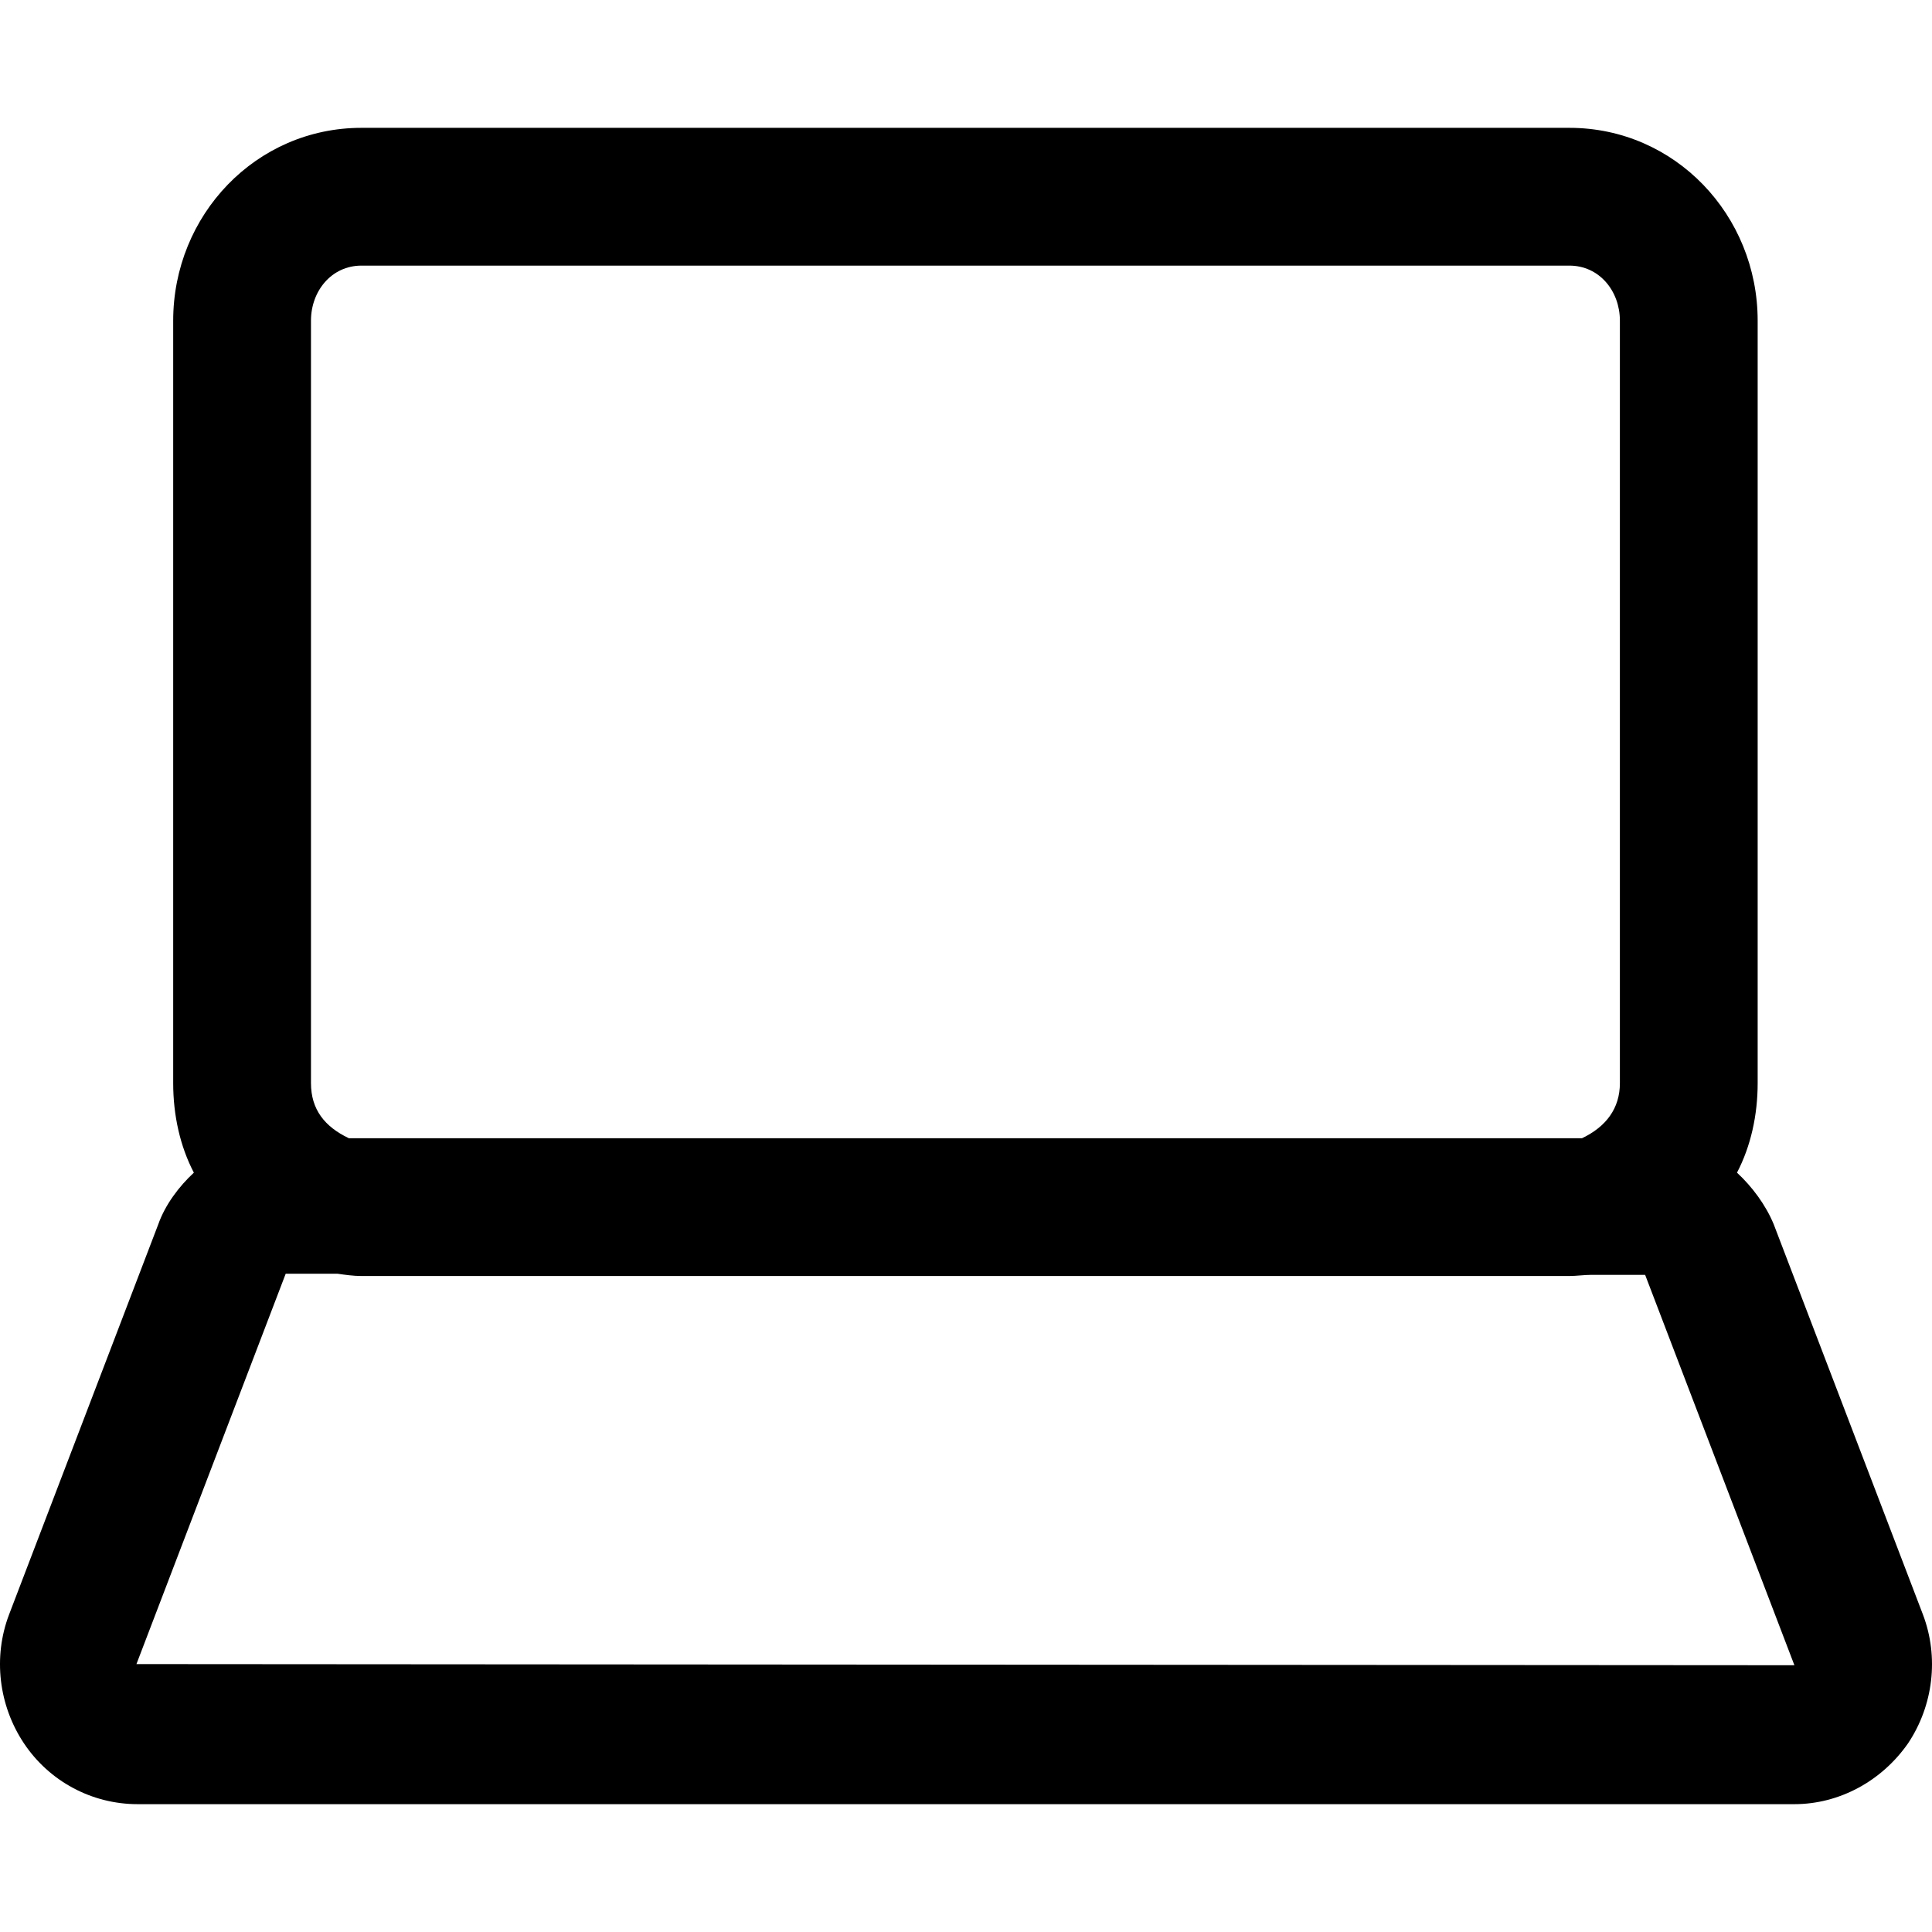
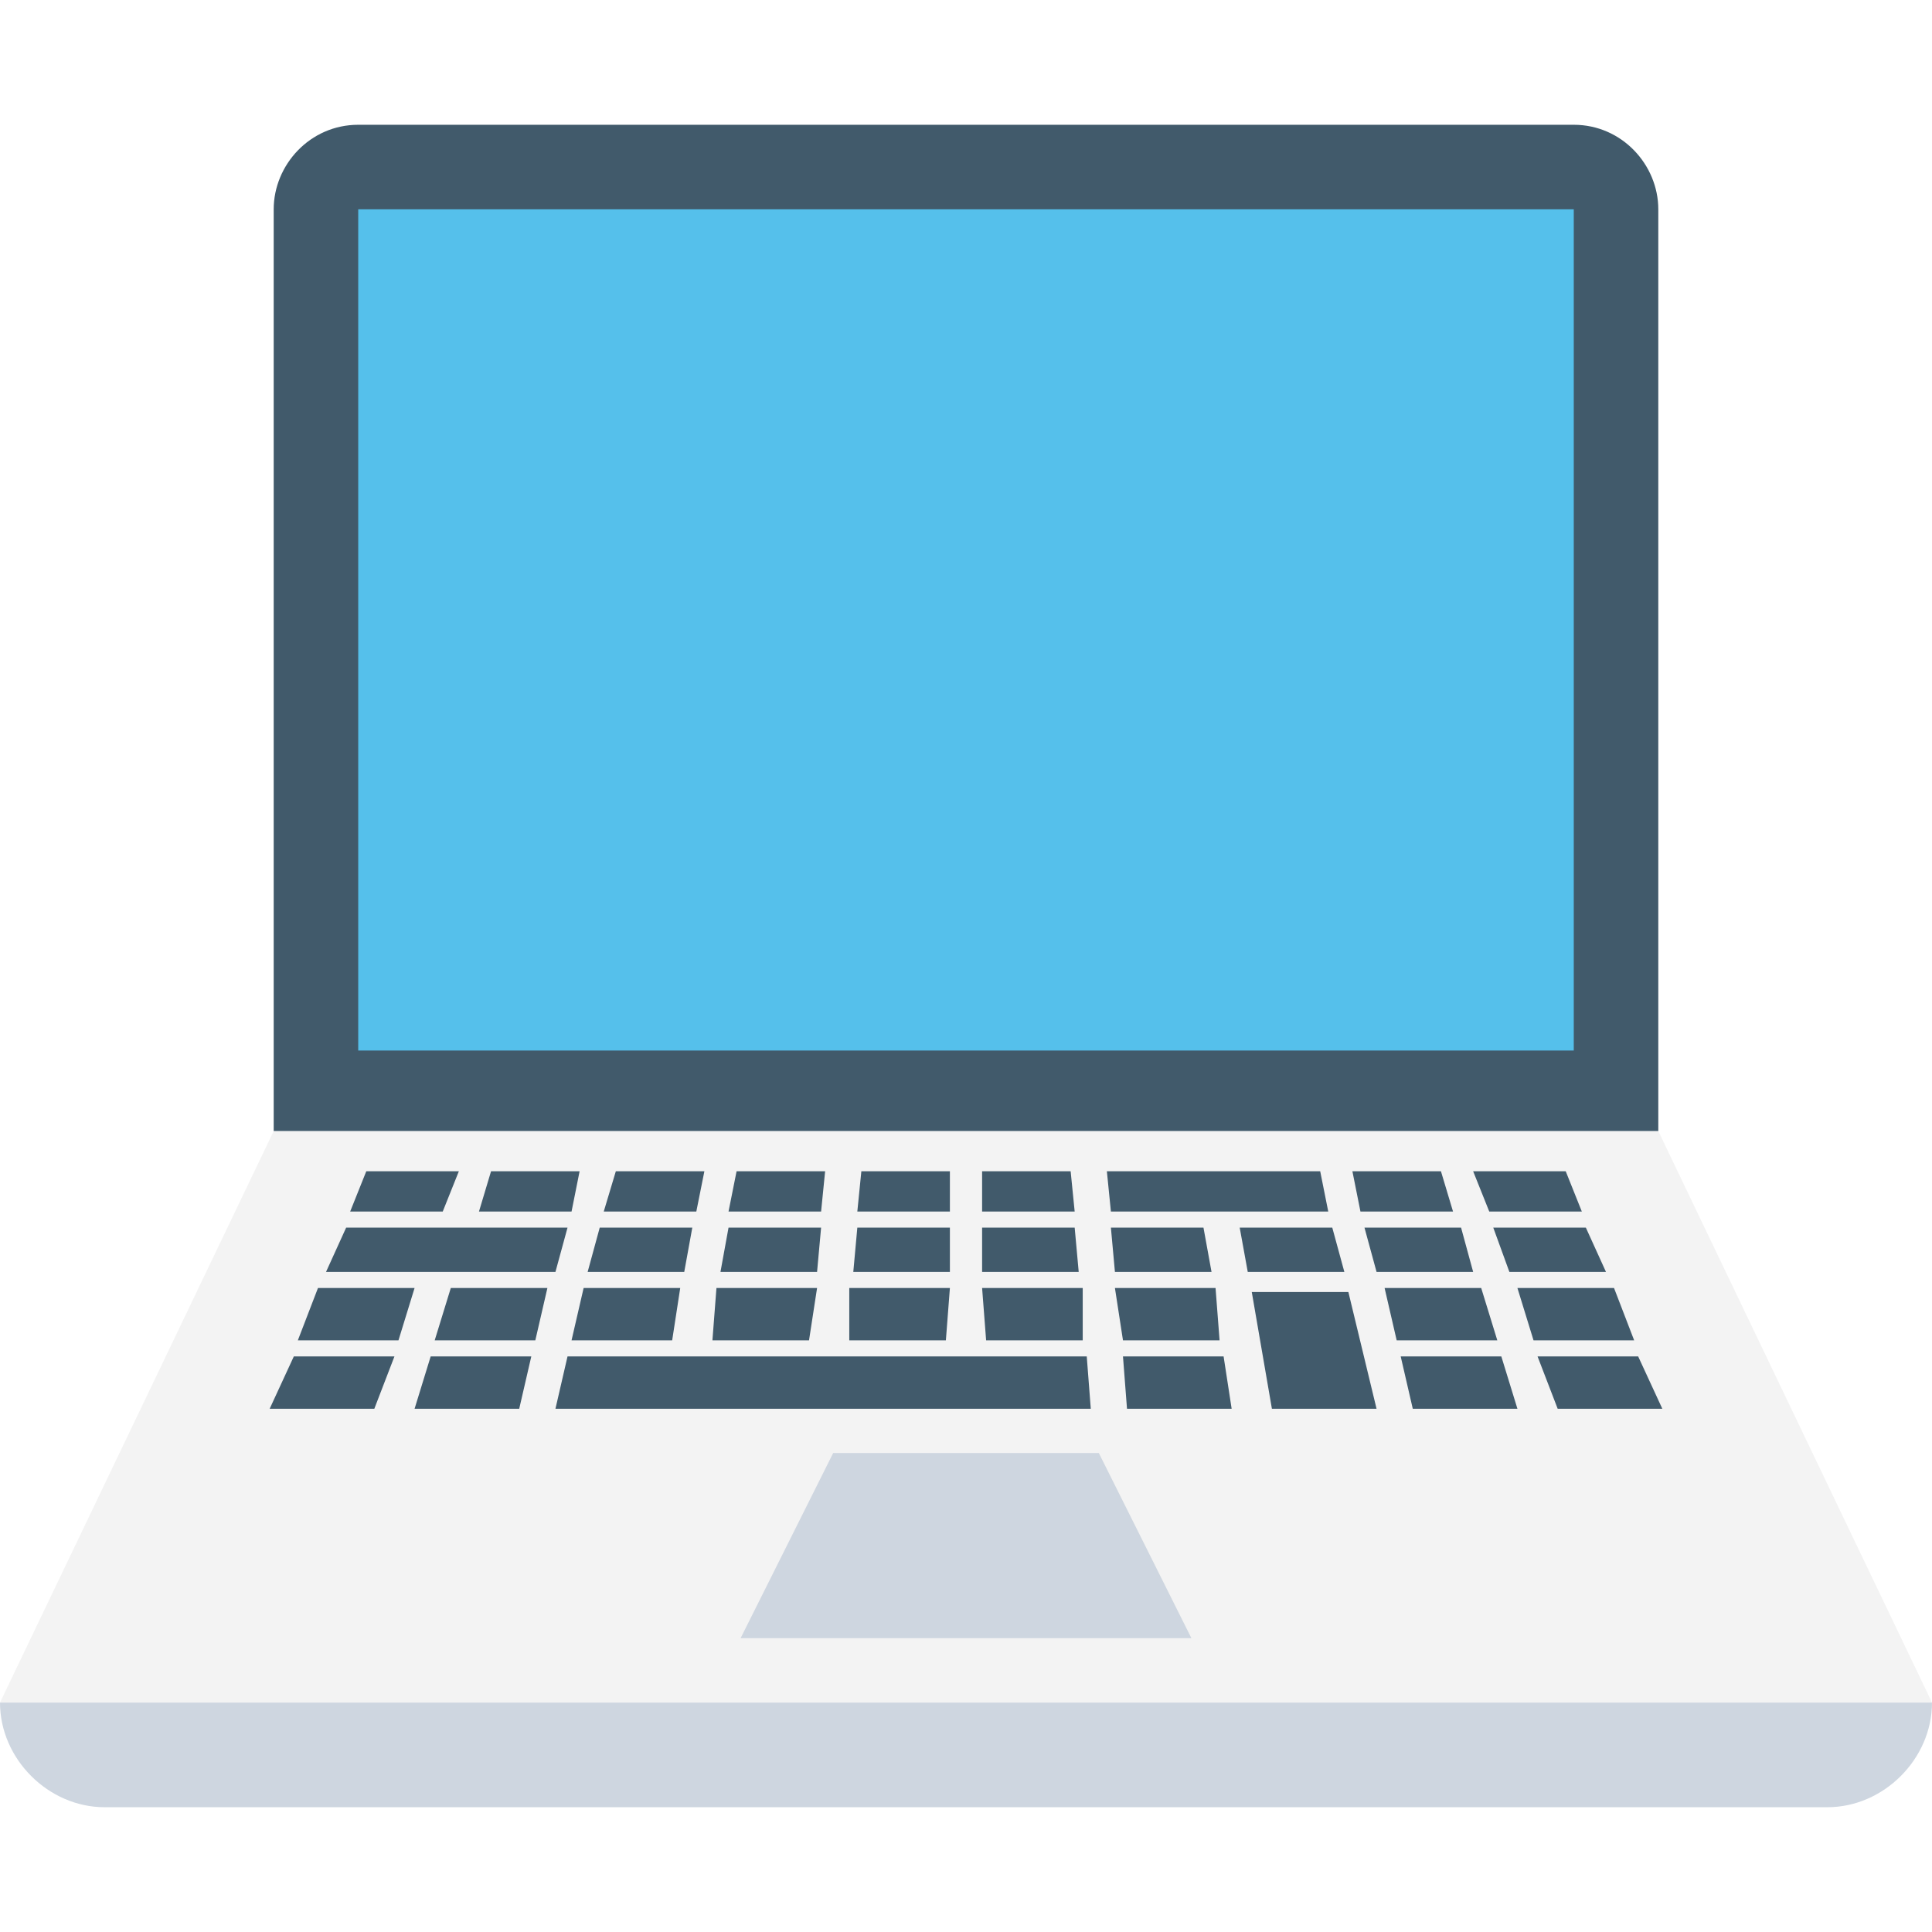
- <svg xmlns="http://www.w3.org/2000/svg" version="1.1" x="0px" y="0px" viewBox="0 0 476.759 476.759" style="enable-background:new 0 0 476.759 476.759;" xml:space="preserve">
-   <path d="M470.855,430.196c6.233-9.35,7.65-21.25,3.683-31.733l-36.833-96.333c-1.983-4.817-5.383-9.35-9.067-12.75   c3.4-6.517,5.1-14.167,5.1-22.1V79.146c0-26.067-20.4-47.6-46.467-47.6H89.205c-26.067,0-46.467,21.533-46.467,47.6V267.28   c0,7.933,1.7,15.583,5.1,22.1c-3.683,3.4-7.083,7.933-8.783,12.75L2.221,398.463c-3.967,10.483-2.55,22.383,3.683,31.733   s16.717,15.017,28.05,15.017h408.85C453.855,445.213,464.338,439.546,470.855,430.196z M76.738,79.146   c0-7.367,5.1-13.6,12.467-13.6h298.067c7.367,0,12.467,6.233,12.467,13.6V267.28c0,6.233-3.4,10.767-9.35,13.6h-304.3   c-5.95-2.833-9.35-7.083-9.35-13.6V79.146z M33.671,410.646l36.833-96.333h12.75c1.983,0.283,3.967,0.567,5.95,0.567h298.067   c1.7,0,3.683-0.283,5.383-0.283h13.317l36.833,96.333l0,0L33.671,410.646z" />
+ <svg xmlns="http://www.w3.org/2000/svg" version="1.1" id="Layer_1" x="0px" y="0px" viewBox="0 0 512 512" style="enable-background:new 0 0 512 512;" xml:space="preserve">
+   <polygon style="fill:#F3F3F3;" points="512,451.2 0,451.2 72.533,299.733 439.467,299.733 " />
+   <path style="fill:#CED6E0;" d="M512,451.2L512,451.2H0l0,0c0,14.933,12.8,27.733,27.733,27.733h456.533  C499.2,478.933,512,466.133,512,451.2z" />
+   <g>
+     <polygon style="fill:#415A6B;" points="151.467,321.067 153.6,310.4 130.133,310.4 126.933,321.067  " />
+     <polygon style="fill:#415A6B;" points="394.667,321.067 419.2,321.067 414.933,310.4 390.4,310.4  " />
+     <polygon style="fill:#415A6B;" points="400,337.067 425.6,337.067 420.267,325.333 395.733,325.333  " />
+     <polygon style="fill:#415A6B;" points="217.6,321.067 218.667,310.4 195.2,310.4 193.067,321.067  " />
+     <polygon style="fill:#415A6B;" points="251.733,321.067 251.733,310.4 228.267,310.4 227.2,321.067  " />
+     <polygon style="fill:#415A6B;" points="184.533,321.067 186.667,310.4 163.2,310.4 160,321.067  " />
+     <polygon style="fill:#415A6B;" points="297.6,359.467 298.667,373.333 326.4,373.333 324.267,359.467  " />
+     <polygon style="fill:#415A6B;" points="371.2,359.467 374.4,373.333 402.133,373.333 397.867,359.467  " />
+     <polygon style="fill:#415A6B;" points="121.6,310.4 97.067,310.4 92.8,321.067 117.333,321.067  " />
+     <polygon style="fill:#415A6B;" points="104.533,359.467 77.867,359.467 71.467,373.333 99.2,373.333  " />
+     <polygon style="fill:#415A6B;" points="150.4,359.467 147.2,373.333 289.067,373.333 288,359.467  " />
+     <polygon style="fill:#415A6B;" points="109.867,341.333 84.267,341.333 78.933,355.2 105.6,355.2  " />
+     <polygon style="fill:#415A6B;" points="284.8,321.067 283.733,310.4 260.267,310.4 260.267,321.067  " />
+     <polygon style="fill:#415A6B;" points="114.133,359.467 109.867,373.333 137.6,373.333 140.8,359.467  " />
+     <polygon style="fill:#415A6B;" points="181.333,337.067 183.467,325.333 158.933,325.333 155.733,337.067  " />
+     <polygon style="fill:#415A6B;" points="406.4,355.2 433.067,355.2 427.733,341.333 402.133,341.333  " />
+     <polygon style="fill:#415A6B;" points="412.8,373.333 440.533,373.333 434.133,359.467 407.467,359.467  " />
+     <polygon style="fill:#415A6B;" points="225.067,341.333 225.067,355.2 250.667,355.2 251.733,341.333  " />
+     <polygon style="fill:#415A6B;" points="189.867,341.333 188.8,355.2 214.4,355.2 216.533,341.333  " />
+     <polygon style="fill:#415A6B;" points="154.667,341.333 151.467,355.2 178.133,355.2 180.267,341.333  " />
+     <polygon style="fill:#415A6B;" points="321.067,337.067 318.933,325.333 294.4,325.333 295.467,337.067  " />
+     <polygon style="fill:#415A6B;" points="356.267,337.067 353.067,325.333 328.533,325.333 330.667,337.067  " />
+     <polygon style="fill:#415A6B;" points="285.867,337.067 284.8,325.333 260.267,325.333 260.267,337.067  " />
+     <polygon style="fill:#415A6B;" points="251.733,337.067 251.733,325.333 227.2,325.333 226.133,337.067  " />
+     <polygon style="fill:#415A6B;" points="216.533,337.067 217.6,325.333 193.067,325.333 190.933,337.067  " />
+     <polygon style="fill:#415A6B;" points="145.067,341.333 119.467,341.333 115.2,355.2 141.867,355.2  " />
+     <polygon style="fill:#415A6B;" points="260.267,341.333 261.333,355.2 286.933,355.2 286.933,341.333  " />
+     <polygon style="fill:#415A6B;" points="364.8,337.067 390.4,337.067 387.2,325.333 361.6,325.333  " />
+     <polygon style="fill:#415A6B;" points="370.133,355.2 396.8,355.2 392.533,341.333 366.933,341.333  " />
+     <polygon style="fill:#415A6B;" points="385.067,321.067 381.867,310.4 358.4,310.4 360.533,321.067  " />
+     <polygon style="fill:#415A6B;" points="349.867,310.4 352,321.067 294.4,321.067 293.333,310.4  " />
+     <polygon style="fill:#415A6B;" points="295.467,341.333 297.6,355.2 323.2,355.2 322.133,341.333  " />
+     <polygon style="fill:#415A6B;" points="331.733,342.4 337.067,373.333 364.8,373.333 357.333,342.4  " />
+     <polygon style="fill:#415A6B;" points="150.4,325.333 91.733,325.333 86.4,337.067 147.2,337.067  " />
+   </g>
+   <polygon style="fill:#CED6E0;" points="315.733,434.133 196.267,434.133 220.8,385.067 291.2,385.067 " />
+   <path style="fill:#415A6B;" d="M72.533,55.467v244.267h366.933V55.467c0-11.733-9.6-22.4-22.4-22.4H94.933  C82.133,33.067,72.533,43.733,72.533,55.467z" />
+   <rect x="94.933" y="55.467" style="fill:#55C0EB;" width="322.133" height="222.933" />
+   <g>
+ </g>
+   <g>
+ </g>
+   <g>
+ </g>
+   <g>
+ </g>
+   <g>
+ </g>
+   <g>
+ </g>
+   <g>
+ </g>
+   <g>
+ </g>
+   <g>
+ </g>
+   <g>
+ </g>
+   <g>
+ </g>
+   <g>
+ </g>
+   <g>
+ </g>
+   <g>
+ </g>
+   <g>
+ </g>
</svg>
